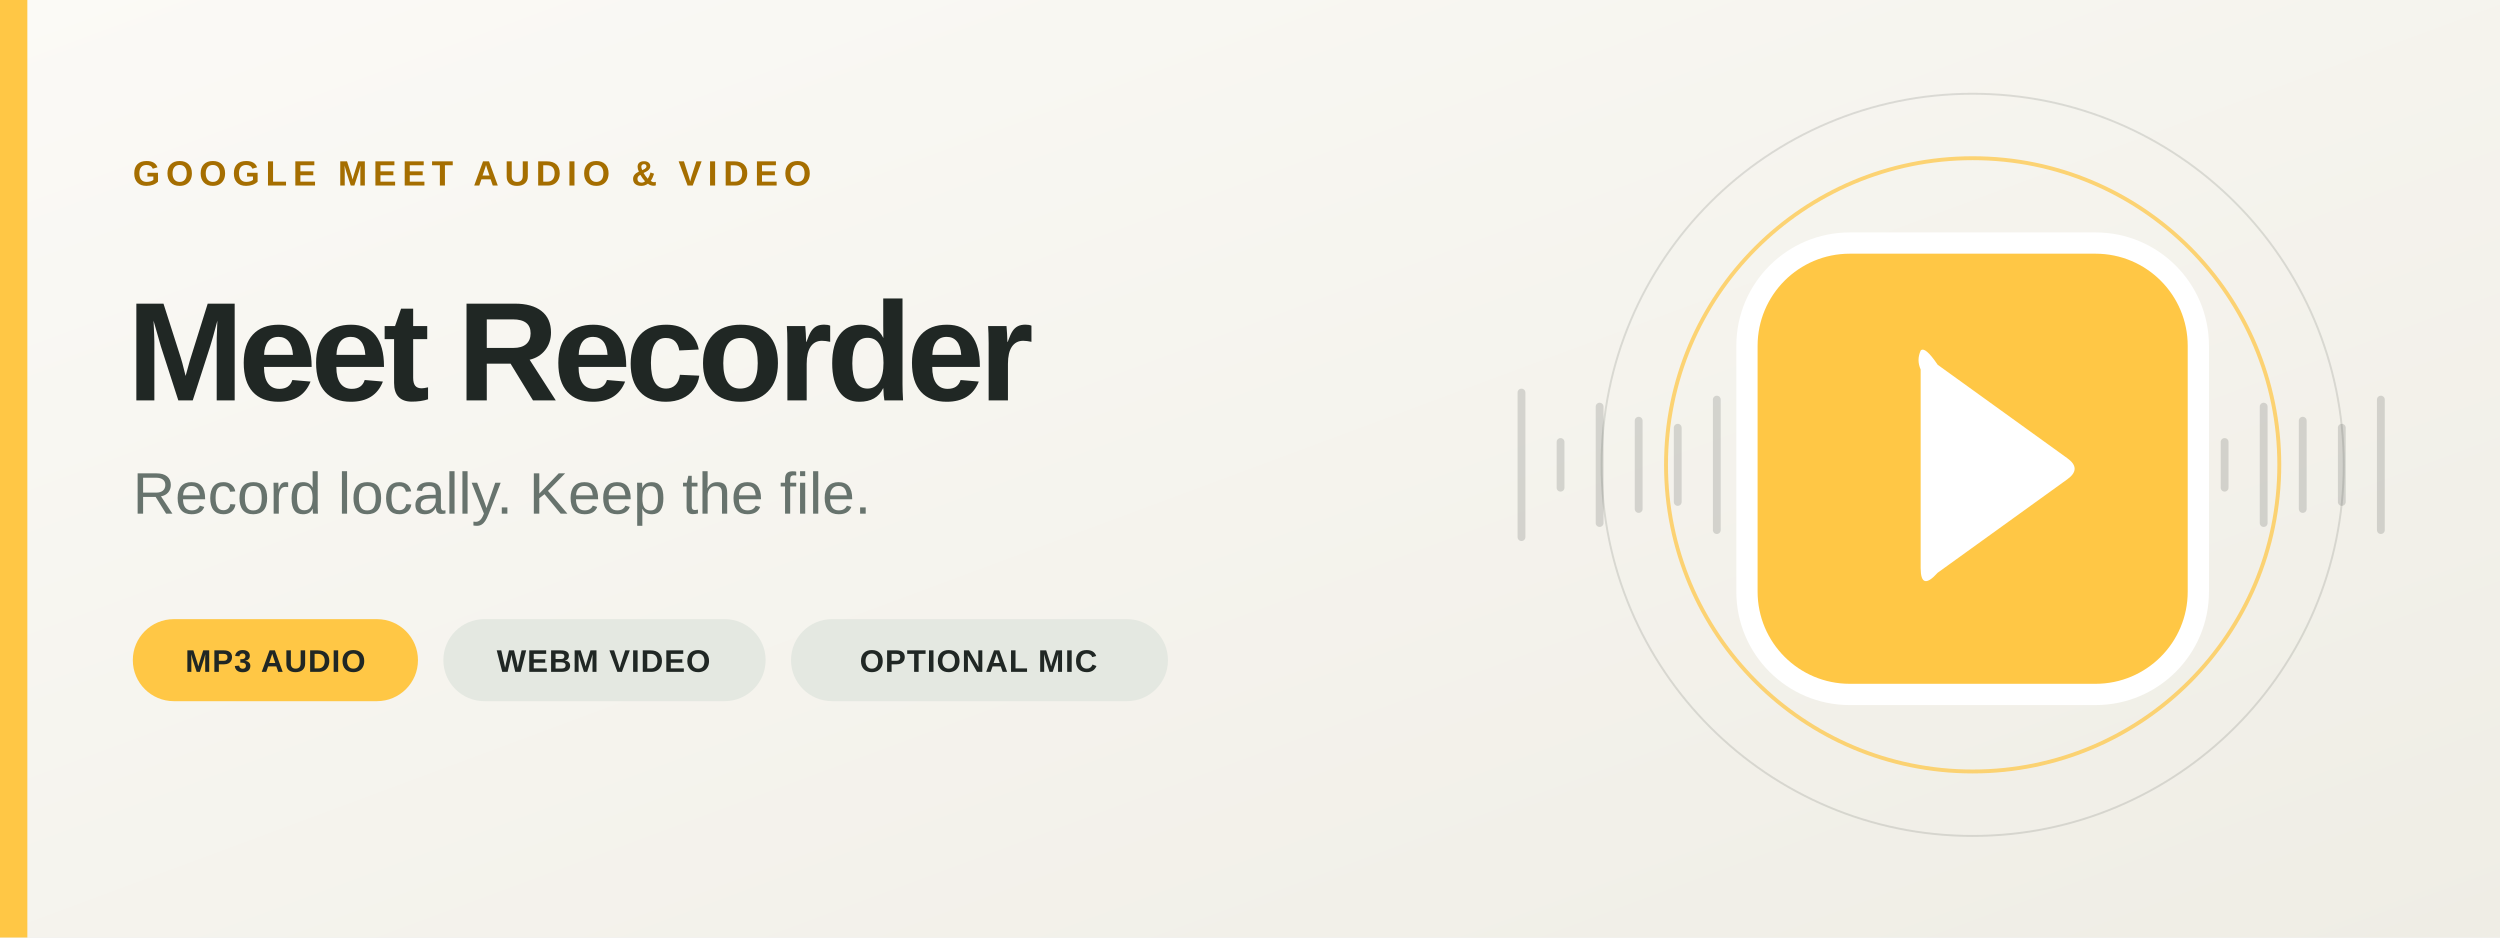
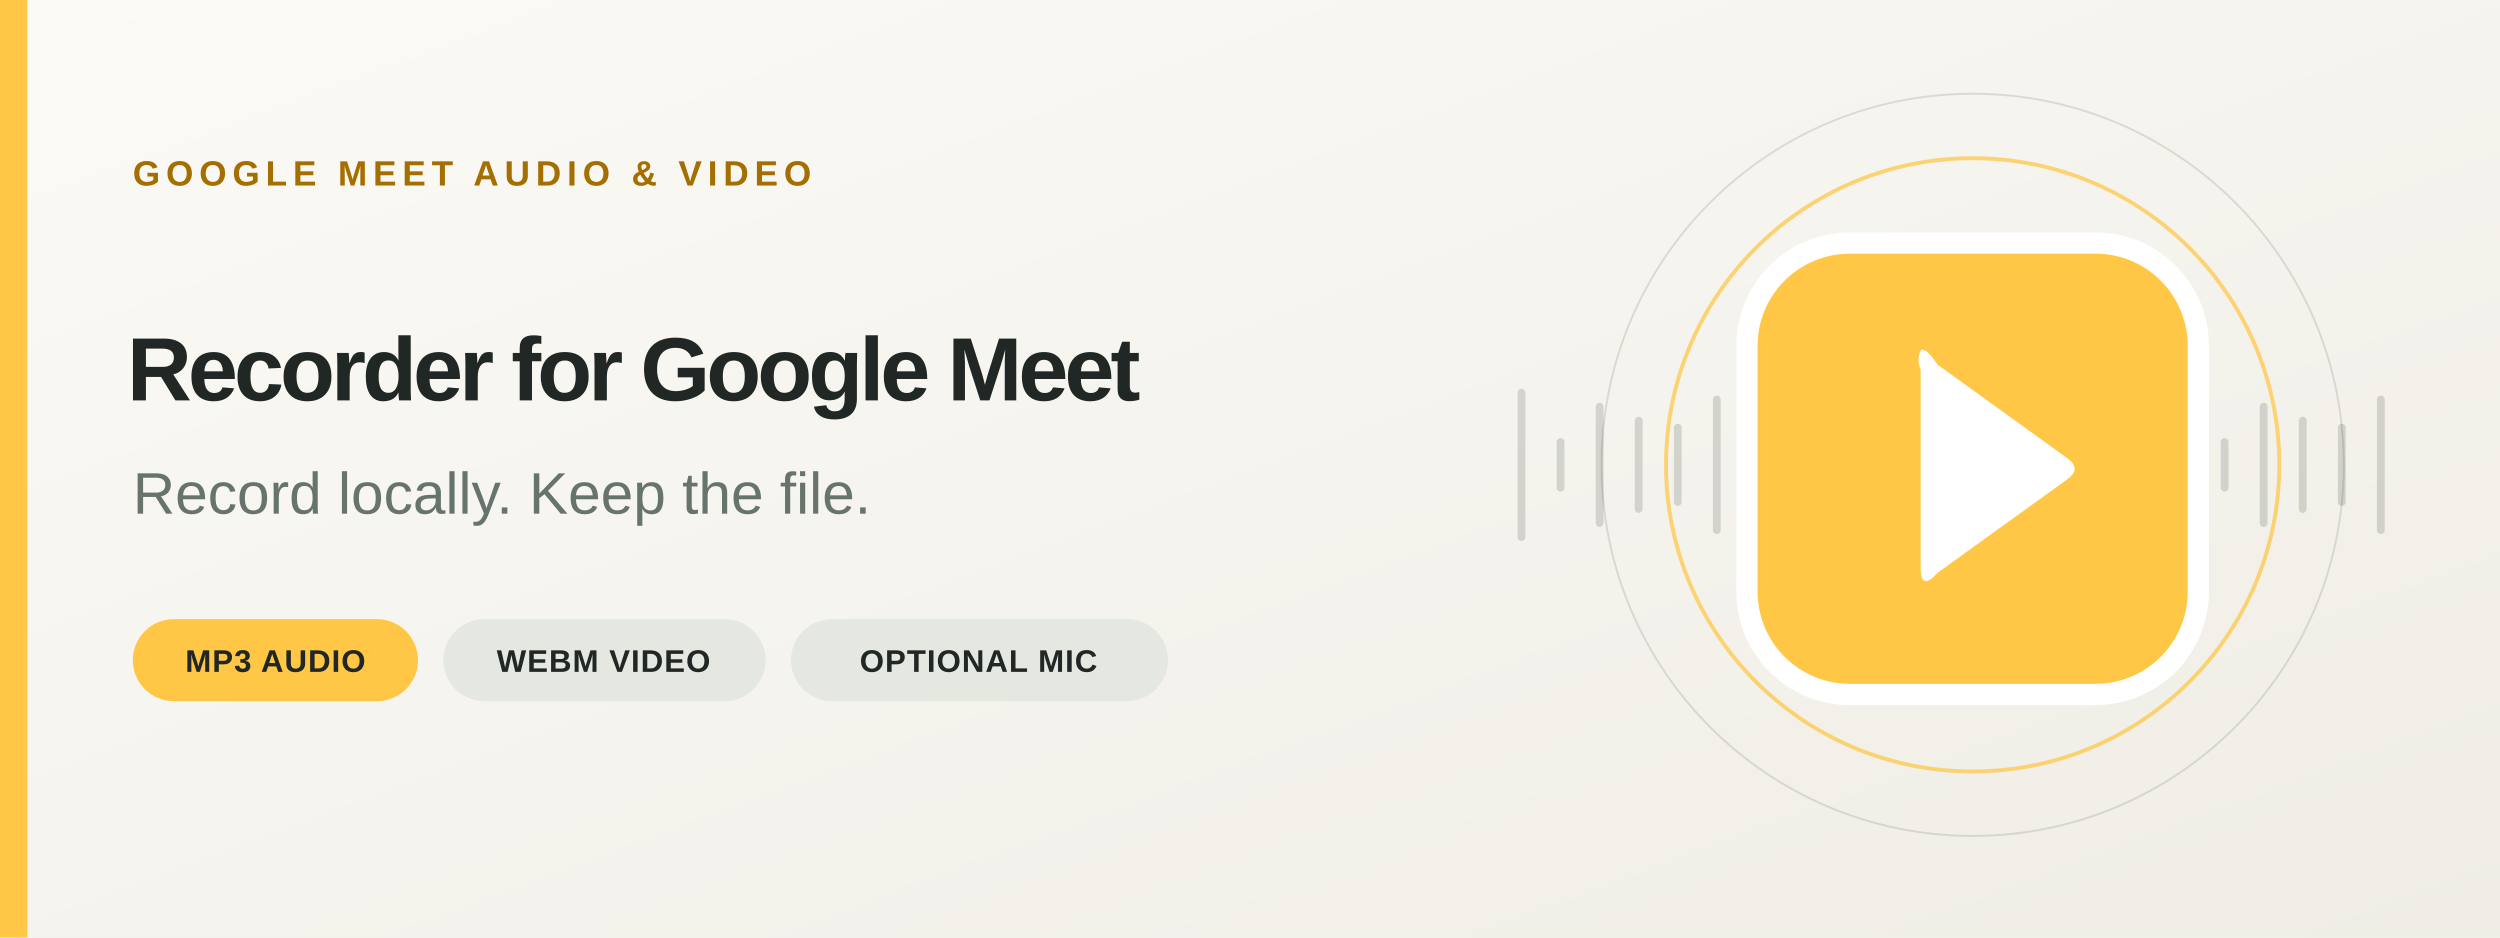
<svg xmlns="http://www.w3.org/2000/svg" width="1280" height="480" viewBox="0 0 1280 480">
  <defs>
    <linearGradient id="dark" x1="0" y1="0" x2="1" y2="1">
      <stop stop-color="#202724" />
      <stop offset="1" stop-color="#2F4338" />
    </linearGradient>
    <linearGradient id="light" x1="0" y1="0" x2="1" y2="1">
      <stop stop-color="#FBFAF6" />
      <stop offset="1" stop-color="#EFEDE5" />
    </linearGradient>
  </defs>
  <rect width="1280" height="480" fill="url(#light)" />
  <rect x="0" y="0" width="14" height="480" fill="#FFC745" />
  <circle cx="1010" cy="238" r="190" fill="none" stroke="#202724" stroke-opacity=".13" stroke-width="1" />
  <circle cx="1010" cy="238" r="157" fill="none" stroke="#FFC745" stroke-opacity=".72" stroke-width="2" />
  <line x1="779" y1="201.0" x2="779" y2="275.0" stroke="#202724" stroke-width="4" stroke-linecap="round" opacity="0.16" />
  <line x1="799" y1="226.3" x2="799" y2="249.7" stroke="#202724" stroke-width="4" stroke-linecap="round" opacity="0.16" />
  <line x1="819" y1="208.2" x2="819" y2="267.8" stroke="#202724" stroke-width="4" stroke-linecap="round" opacity="0.16" />
  <line x1="839" y1="215.4" x2="839" y2="260.6" stroke="#202724" stroke-width="4" stroke-linecap="round" opacity="0.16" />
  <line x1="859" y1="219.0" x2="859" y2="257.0" stroke="#202724" stroke-width="4" stroke-linecap="round" opacity="0.16" />
  <line x1="879" y1="204.6" x2="879" y2="271.4" stroke="#202724" stroke-width="4" stroke-linecap="round" opacity="0.16" />
  <line x1="899" y1="229.9" x2="899" y2="246.1" stroke="#202724" stroke-width="4" stroke-linecap="round" opacity="0.16" />
  <line x1="919" y1="204.6" x2="919" y2="271.4" stroke="#202724" stroke-width="4" stroke-linecap="round" opacity="0.16" />
  <line x1="939" y1="219.0" x2="939" y2="257.0" stroke="#202724" stroke-width="4" stroke-linecap="round" opacity="0.16" />
  <line x1="959" y1="215.4" x2="959" y2="260.6" stroke="#202724" stroke-width="4" stroke-linecap="round" opacity="0.16" />
  <line x1="979" y1="208.2" x2="979" y2="267.8" stroke="#202724" stroke-width="4" stroke-linecap="round" opacity="0.16" />
  <line x1="999" y1="226.3" x2="999" y2="249.7" stroke="#202724" stroke-width="4" stroke-linecap="round" opacity="0.16" />
  <line x1="1019" y1="201.0" x2="1019" y2="275.0" stroke="#202724" stroke-width="4" stroke-linecap="round" opacity="0.16" />
  <line x1="1039" y1="222.6" x2="1039" y2="253.4" stroke="#202724" stroke-width="4" stroke-linecap="round" opacity="0.16" />
  <line x1="1059" y1="211.8" x2="1059" y2="264.2" stroke="#202724" stroke-width="4" stroke-linecap="round" opacity="0.16" />
  <line x1="1079" y1="211.8" x2="1079" y2="264.2" stroke="#202724" stroke-width="4" stroke-linecap="round" opacity="0.16" />
  <line x1="1099" y1="222.6" x2="1099" y2="253.4" stroke="#202724" stroke-width="4" stroke-linecap="round" opacity="0.16" />
  <line x1="1119" y1="201.0" x2="1119" y2="275.0" stroke="#202724" stroke-width="4" stroke-linecap="round" opacity="0.16" />
  <line x1="1139" y1="226.3" x2="1139" y2="249.7" stroke="#202724" stroke-width="4" stroke-linecap="round" opacity="0.16" />
  <line x1="1159" y1="208.2" x2="1159" y2="267.8" stroke="#202724" stroke-width="4" stroke-linecap="round" opacity="0.16" />
  <line x1="1179" y1="215.4" x2="1179" y2="260.6" stroke="#202724" stroke-width="4" stroke-linecap="round" opacity="0.16" />
  <line x1="1199" y1="219.0" x2="1199" y2="257.0" stroke="#202724" stroke-width="4" stroke-linecap="round" opacity="0.16" />
  <line x1="1219" y1="204.6" x2="1219" y2="271.4" stroke="#202724" stroke-width="4" stroke-linecap="round" opacity="0.16" />
  <rect x="889" y="119" width="242" height="242" rx="58.08" fill="#FFFFFF" />
  <rect x="899.89" y="129.89" width="220.22" height="220.22" rx="47.19" fill="#FFC745" />
  <path d="M 983.38 189.18 Q 981.202 184.34 983.38 179.5 Q 985.558 177.08 992.092 186.76 L 1058.4 234.555 Q 1066.023 240.0 1058.4 245.445 L 992.092 293.24 Q 983.38 302.92 983.38 290.82 Z" fill="#FFFFFF" />
  <text x="68" y="95" fill="#A56E00" font-family="Segoe UI,Arial,sans-serif" font-size="18" font-weight="700" letter-spacing="3" text-anchor="start">GOOGLE MEET AUDIO &amp; VIDEO</text>
-   <text x="65" y="205" fill="#202724" font-family="Segoe UI,Arial,sans-serif" font-size="72" font-weight="700" letter-spacing="-3" text-anchor="start">Meet Recorder</text>
+   <text x="65" y="205" fill="#202724" font-family="Segoe UI,Arial,sans-serif" font-size="46" font-weight="700" letter-spacing="-2" text-anchor="start">Recorder for Google Meet</text>
  <text x="68" y="263" fill="#67736D" font-family="Segoe UI,Arial,sans-serif" font-size="30" font-weight="400" letter-spacing="0" text-anchor="start">Record locally. Keep the file.</text>
  <rect x="68" y="317" width="146" height="42" rx="21" fill="#FFC745" />
  <text x="141" y="344" fill="#202724" font-family="Segoe UI,Arial,sans-serif" font-size="16" font-weight="700" letter-spacing="0.5" text-anchor="middle">MP3 AUDIO</text>
  <rect x="227" y="317" width="165" height="42" rx="21" fill="#E4E8E1" />
  <text x="309" y="344" fill="#202724" font-family="Segoe UI,Arial,sans-serif" font-size="16" font-weight="700" letter-spacing="0.5" text-anchor="middle">WEBM VIDEO</text>
  <rect x="405" y="317" width="193" height="42" rx="21" fill="#E4E8E1" />
  <text x="501" y="344" fill="#202724" font-family="Segoe UI,Arial,sans-serif" font-size="16" font-weight="700" letter-spacing="0.5" text-anchor="middle">OPTIONAL MIC</text>
</svg>
